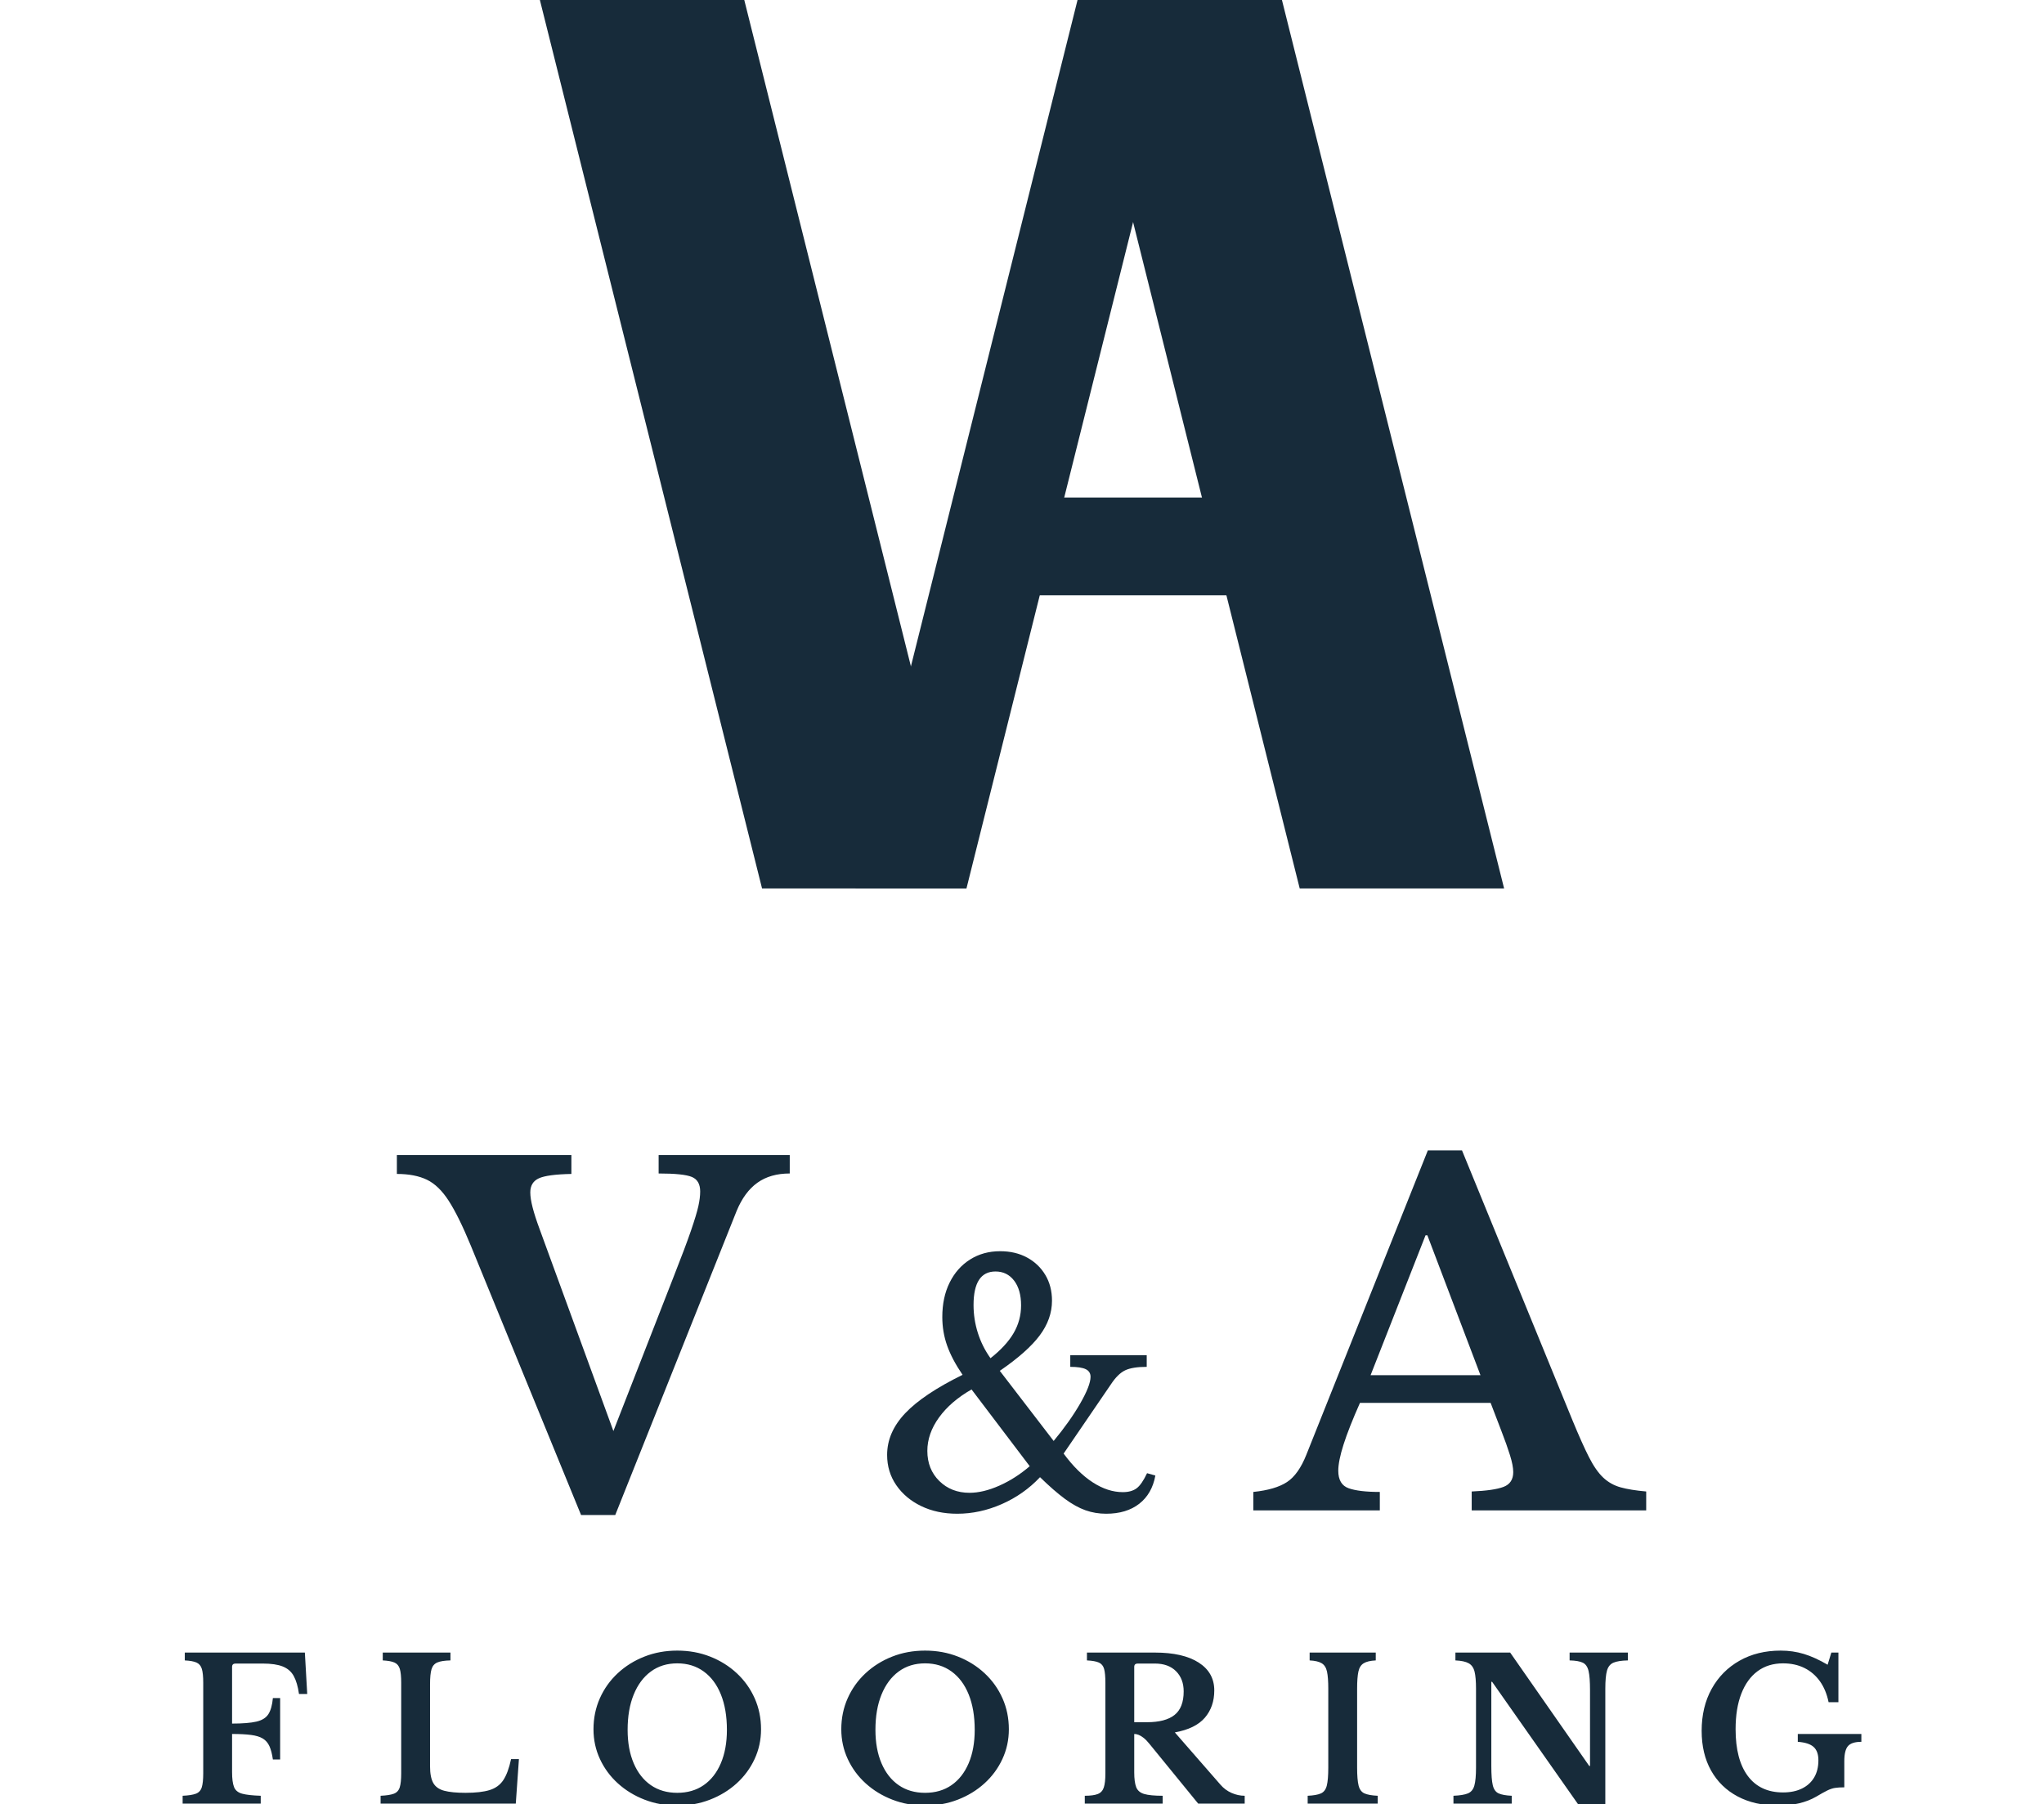
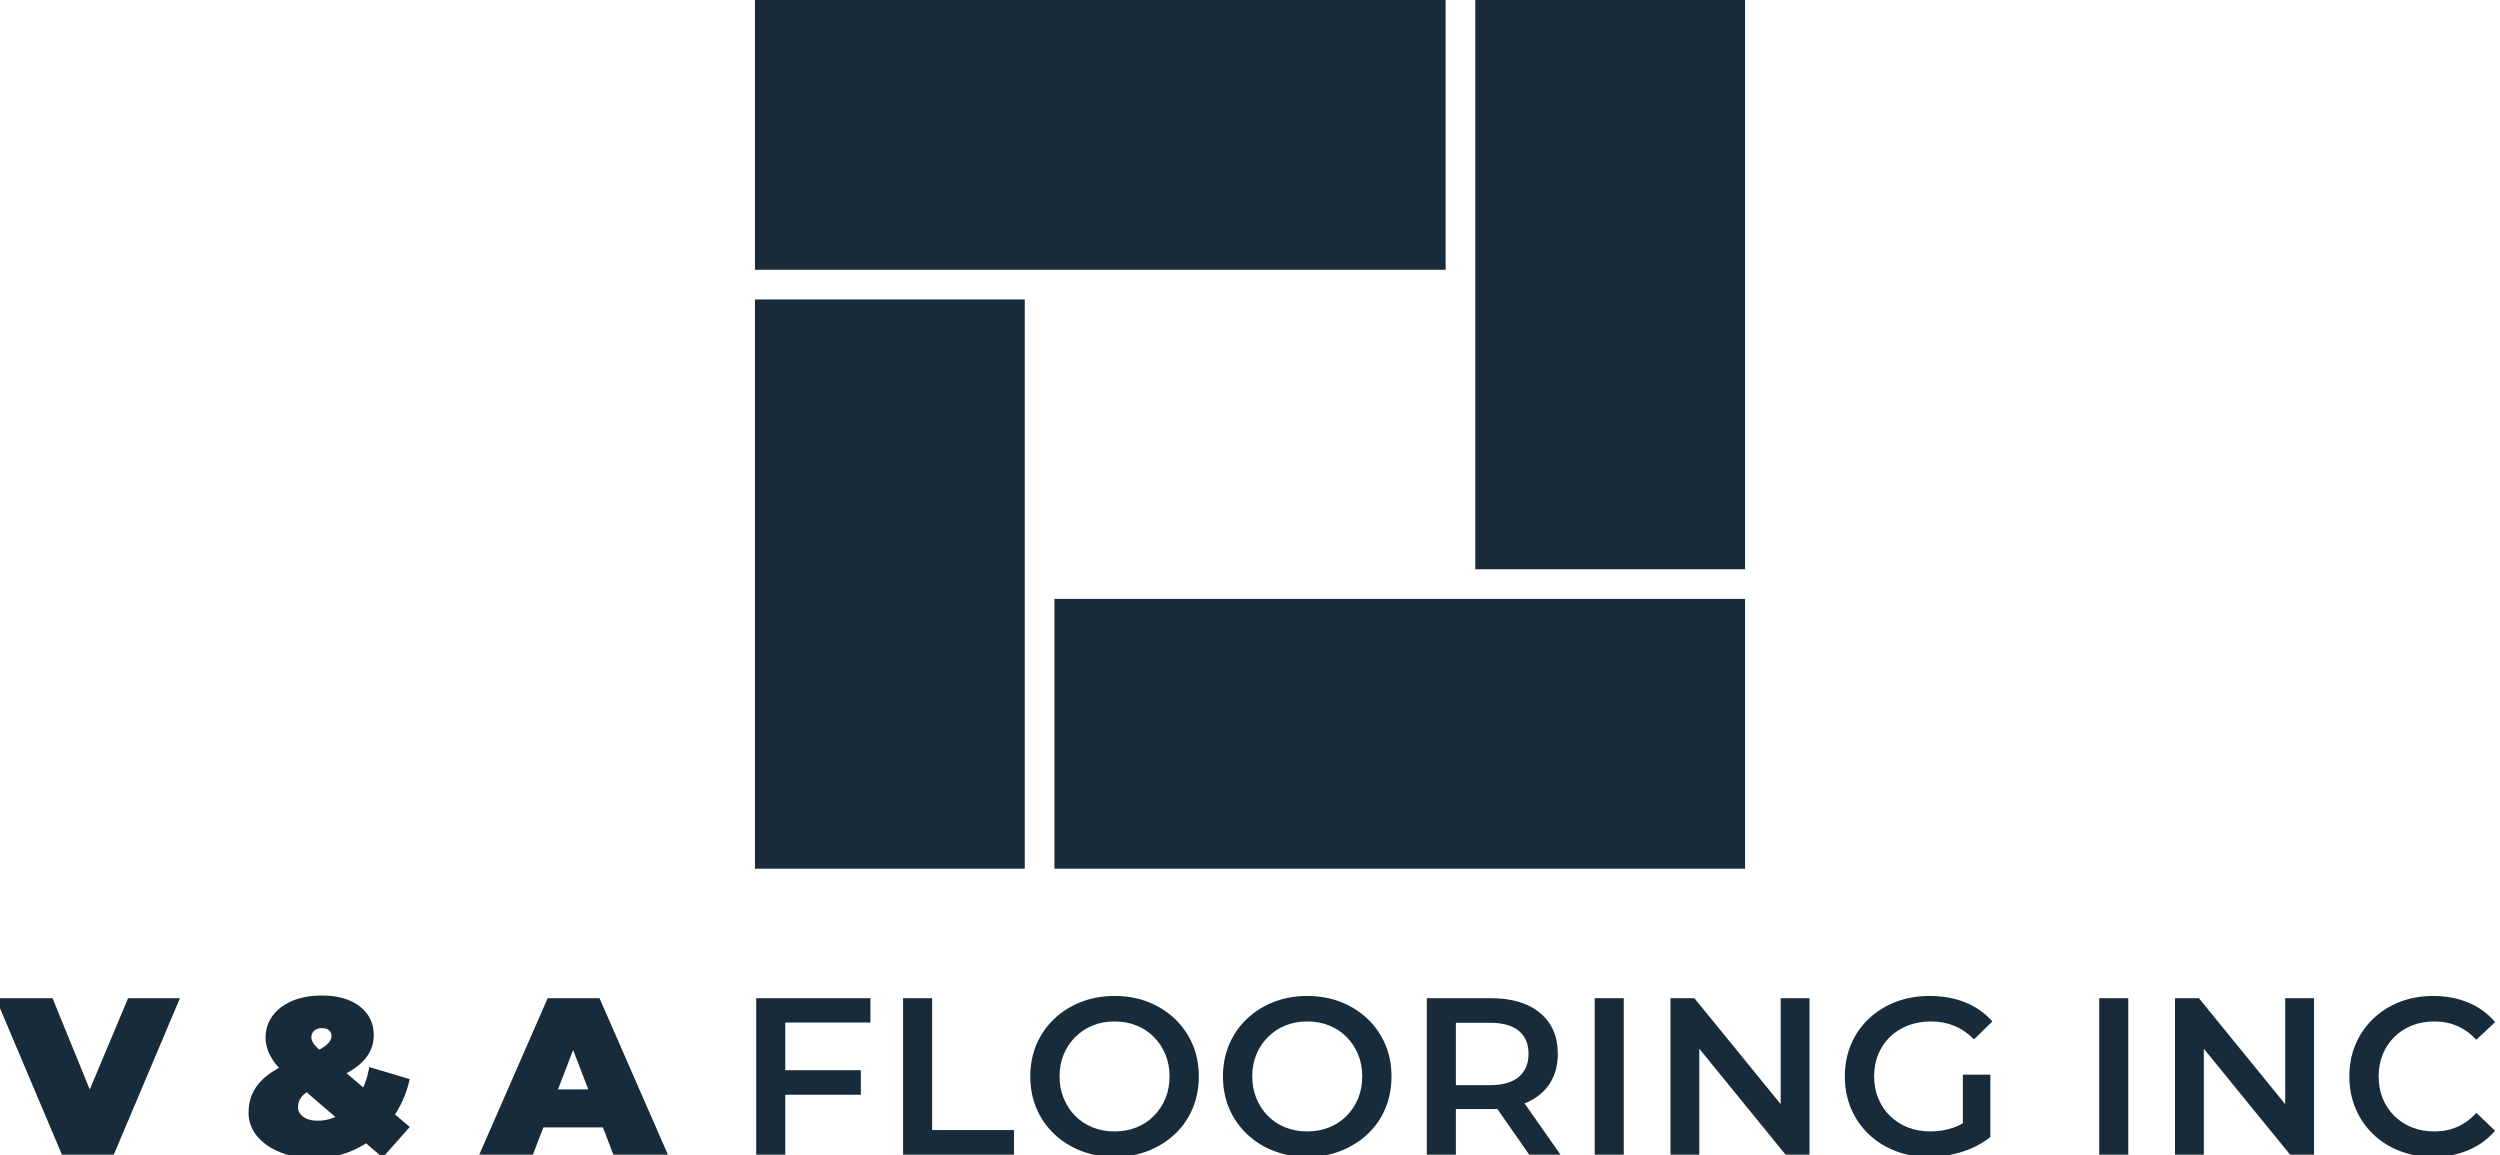
- <svg xmlns="http://www.w3.org/2000/svg" viewBox="0 0 230 203" role="img" aria-labelledby="t">
+ <svg xmlns="http://www.w3.org/2000/svg" viewBox="0 0 926.67 428" role="img" aria-labelledby="t">
  <g fill="#172B3A">
-     <path d="M60.75 0 L83.75 0 L108.75 100 L85.75 100 Z" />
-     <path d="M96.25 100 L108.75 100 L133.75 0 L121.25 0 Z" />
-     <path d="M121.25 0 L144.25 0 L169.25 100 L146.25 100 Z" />
-   </g>
-   <path fill="#172B3A" d="M119.25 56 L135.75 56 L138.5 67 L116.5 67 Z" />
-   <g fill="#172B3A">
-     <path d="M60.71 138.312 69.022 161.065 75.775 143.766Q77.126 140.338 77.749 138.519Q78.372 136.701 78.58 135.766Q78.788 134.831 78.788 134.104Q78.788 132.857 77.853 132.468Q76.918 132.078 74.113 132.078V130.0H88.866V132.078Q86.684 132.078 85.23 133.117Q83.775 134.156 82.892 136.286L69.23 170.519H65.385L52.97 140.182Q51.619 136.909 50.502 135.169Q49.385 133.429 48.035 132.779Q46.684 132.13 44.658 132.13V130.0H64.295V132.13Q61.593 132.182 60.632 132.623Q59.671 133.065 59.671 134.208Q59.671 134.883 59.931 135.896Q60.191 136.909 60.71 138.312Z" />
-     <path d="M141.03 170.0V167.922Q143.524 167.662 144.822 166.805Q146.121 165.948 147.004 163.714L160.666 129.481H164.511L176.926 159.818Q178.017 162.468 178.796 164.0Q179.576 165.532 180.407 166.312Q181.238 167.091 182.355 167.403Q183.472 167.714 185.238 167.87V170.0H165.602V167.87Q168.095 167.766 169.186 167.351Q170.277 166.935 170.277 165.688Q170.277 164.961 169.913 163.792Q169.55 162.623 168.926 161.013L167.731 157.896H153.03Q151.783 160.701 151.186 162.571Q150.589 164.442 150.589 165.532Q150.589 167.091 151.757 167.506Q152.926 167.922 155.264 167.922V170.0ZM154.225 154.779H166.589L160.615 139.039H160.407Z" />
-     <path d="M20.551 203.0V202.117Q21.544 202.073 22.041 201.885Q22.538 201.697 22.703 201.168Q22.869 200.638 22.869 199.6V189.4Q22.869 188.362 22.714 187.844Q22.56 187.325 22.118 187.126Q21.677 186.927 20.794 186.883V186.0H34.305L34.57 190.658H33.643Q33.466 189.4 33.058 188.649Q32.649 187.899 31.821 187.568Q30.994 187.236 29.558 187.236H26.512Q26.114 187.236 26.114 187.612V193.992Q27.903 193.992 28.852 193.771Q29.801 193.551 30.199 192.932Q30.596 192.314 30.706 191.122H31.523V198.032H30.706Q30.574 197.105 30.32 196.542Q30.066 195.979 29.581 195.681Q29.095 195.383 28.256 195.273Q27.417 195.162 26.114 195.162V199.445Q26.114 200.571 26.335 201.134Q26.556 201.697 27.251 201.885Q27.947 202.073 29.338 202.117V203.0ZM42.827 203.0V202.117Q43.821 202.073 44.318 201.885Q44.814 201.697 44.98 201.168Q45.145 200.638 45.145 199.6V189.4Q45.145 188.362 44.991 187.844Q44.836 187.325 44.395 187.126Q43.953 186.927 43.07 186.883V186.0H50.687V186.883Q49.694 186.905 49.208 187.115Q48.722 187.325 48.556 187.877Q48.391 188.429 48.391 189.555V198.805Q48.391 200.042 48.755 200.682Q49.119 201.322 49.992 201.554Q50.864 201.786 52.387 201.786Q54.087 201.786 55.092 201.477Q56.096 201.168 56.637 200.351Q57.178 199.534 57.509 197.988H58.392L58.039 203.0ZM76.209 185.779Q78.196 185.779 79.907 186.453Q81.618 187.126 82.91 188.329Q84.201 189.532 84.919 191.144Q85.636 192.756 85.636 194.632Q85.636 196.421 84.908 197.988Q84.179 199.556 82.888 200.726Q81.596 201.896 79.885 202.558Q78.174 203.221 76.209 203.221Q74.244 203.221 72.533 202.558Q70.822 201.896 69.531 200.726Q68.239 199.556 67.51 197.988Q66.782 196.421 66.782 194.632Q66.782 192.756 67.499 191.144Q68.217 189.532 69.508 188.329Q70.8 187.126 72.511 186.453Q74.222 185.779 76.209 185.779ZM76.209 201.786Q77.931 201.786 79.179 200.925Q80.426 200.064 81.11 198.463Q81.795 196.862 81.795 194.699Q81.795 192.403 81.121 190.725Q80.448 189.047 79.19 188.131Q77.931 187.214 76.209 187.214Q74.487 187.214 73.24 188.131Q71.992 189.047 71.308 190.725Q70.623 192.403 70.623 194.699Q70.623 196.862 71.308 198.463Q71.992 200.064 73.24 200.925Q74.487 201.786 76.209 201.786ZM104.094 185.779Q106.081 185.779 107.792 186.453Q109.503 187.126 110.794 188.329Q112.086 189.532 112.803 191.144Q113.521 192.756 113.521 194.632Q113.521 196.421 112.792 197.988Q112.064 199.556 110.772 200.726Q109.481 201.896 107.769 202.558Q106.058 203.221 104.094 203.221Q102.129 203.221 100.418 202.558Q98.706 201.896 97.415 200.726Q96.123 199.556 95.395 197.988Q94.666 196.421 94.666 194.632Q94.666 192.756 95.384 191.144Q96.101 189.532 97.393 188.329Q98.684 187.126 100.395 186.453Q102.106 185.779 104.094 185.779ZM104.094 201.786Q105.816 201.786 107.063 200.925Q108.31 200.064 108.995 198.463Q109.679 196.862 109.679 194.699Q109.679 192.403 109.006 190.725Q108.332 189.047 107.074 188.131Q105.816 187.214 104.094 187.214Q102.371 187.214 101.124 188.131Q99.877 189.047 99.192 190.725Q98.508 192.403 98.508 194.699Q98.508 196.862 99.192 198.463Q99.877 200.064 101.124 200.925Q102.371 201.786 104.094 201.786ZM136.636 190.261Q136.636 192.094 135.577 193.33Q134.517 194.566 132.199 194.986L137.321 200.858Q137.851 201.477 138.579 201.797Q139.308 202.117 140.058 202.117V203.0H134.826L129.351 196.288Q128.997 195.847 128.688 195.604Q128.379 195.361 128.125 195.262Q127.871 195.162 127.629 195.162V199.49Q127.629 200.571 127.849 201.145Q128.07 201.719 128.755 201.918Q129.439 202.117 130.83 202.117V203.0H122.065V202.117Q123.036 202.117 123.533 201.918Q124.03 201.719 124.206 201.179Q124.383 200.638 124.383 199.6V189.4Q124.383 188.362 124.24 187.844Q124.096 187.325 123.655 187.126Q123.213 186.927 122.308 186.883V186.0H129.947Q133.126 186.0 134.881 187.126Q136.636 188.252 136.636 190.261ZM127.629 187.612V193.838H129.064Q131.139 193.838 132.166 193.021Q133.192 192.204 133.192 190.371Q133.192 188.958 132.331 188.097Q131.47 187.236 129.947 187.236H128.026Q127.629 187.236 127.629 187.612ZM147.145 203.0V202.117Q148.139 202.073 148.636 201.852Q149.132 201.631 149.298 200.969Q149.464 200.306 149.464 198.938V190.062Q149.464 188.804 149.32 188.142Q149.177 187.479 148.724 187.203Q148.271 186.927 147.366 186.883V186.0H154.806V186.883Q153.901 186.927 153.449 187.203Q152.996 187.479 152.853 188.142Q152.709 188.804 152.709 190.062V198.938Q152.709 200.306 152.875 200.969Q153.04 201.631 153.537 201.852Q154.034 202.073 155.027 202.117V203.0ZM177.679 203.221 167.899 189.29H167.81V198.783Q167.81 200.24 167.976 200.936Q168.142 201.631 168.638 201.852Q169.135 202.073 170.106 202.117V203.0H163.549V202.117Q164.631 202.073 165.172 201.852Q165.713 201.631 165.901 200.969Q166.088 200.306 166.088 198.938V190.062Q166.088 188.804 165.923 188.142Q165.757 187.479 165.26 187.203Q164.764 186.927 163.77 186.883V186.0H169.93L178.827 198.761H178.916V190.217Q178.916 188.76 178.75 188.064Q178.584 187.369 178.099 187.137Q177.613 186.905 176.619 186.883V186.0H183.177V186.883Q182.095 186.905 181.554 187.137Q181.013 187.369 180.825 188.031Q180.638 188.694 180.638 190.062V203.221ZM200.11 203.221Q197.461 203.221 195.529 202.194Q193.597 201.168 192.538 199.28Q191.478 197.392 191.478 194.809Q191.478 192.116 192.604 190.084Q193.73 188.053 195.739 186.916Q197.748 185.779 200.375 185.779Q201.744 185.779 202.981 186.155Q204.217 186.53 205.652 187.369L206.071 186.0H206.866V191.586H205.762Q205.475 190.195 204.78 189.223Q204.084 188.252 203.036 187.733Q201.987 187.214 200.64 187.214Q198.962 187.214 197.77 188.097Q196.578 188.981 195.938 190.636Q195.297 192.292 195.297 194.632Q195.297 198.055 196.677 199.898Q198.057 201.742 200.64 201.742Q201.877 201.742 202.771 201.3Q203.665 200.858 204.14 200.053Q204.614 199.247 204.614 198.121Q204.614 197.105 204.073 196.619Q203.532 196.134 202.296 196.045V195.162H209.449V196.045Q208.368 196.045 207.948 196.52Q207.529 196.995 207.529 198.231V201.168Q206.888 201.168 206.48 201.234Q206.071 201.3 205.619 201.521Q205.166 201.742 204.349 202.227Q203.51 202.713 202.44 202.967Q201.369 203.221 200.11 203.221Z" />
-   </g>
-   <g fill="#172B3A">
-     <path d="M107.715 170.374Q105.433 170.374 103.657 169.514Q101.88 168.654 100.851 167.157Q99.823 165.661 99.823 163.754Q99.823 161.21 101.861 159.06Q103.9 156.909 108.313 154.74Q107.116 152.982 106.574 151.448Q106.032 149.915 106.032 148.232Q106.032 146.025 106.855 144.361Q107.677 142.696 109.155 141.761Q110.632 140.826 112.54 140.826Q114.26 140.826 115.569 141.537Q116.878 142.247 117.626 143.5Q118.375 144.753 118.375 146.399Q118.375 148.456 116.991 150.308Q115.607 152.159 112.502 154.291L118.562 162.183Q120.394 159.976 121.554 157.956Q122.713 155.937 122.713 154.964Q122.713 154.366 122.171 154.104Q121.629 153.842 120.432 153.842V152.533H129.034V153.842Q127.426 153.842 126.603 154.235Q125.78 154.628 124.995 155.824L119.684 163.604Q121.255 165.736 122.956 166.839Q124.658 167.943 126.341 167.943Q127.314 167.943 127.894 167.513Q128.473 167.083 129.072 165.811L130.007 166.073Q129.633 168.13 128.193 169.252Q126.753 170.374 124.471 170.374Q123.237 170.374 122.134 169.981Q121.03 169.589 119.815 168.691Q118.599 167.793 117.028 166.26Q115.195 168.205 112.727 169.289Q110.258 170.374 107.715 170.374ZM109.099 168.018Q110.632 168.018 112.446 167.214Q114.26 166.409 115.869 165.025L109.323 156.385Q106.967 157.732 105.658 159.546Q104.349 161.36 104.349 163.305Q104.349 165.362 105.695 166.69Q107.042 168.018 109.099 168.018ZM111.455 152.87Q113.213 151.486 114.055 150.046Q114.896 148.606 114.896 146.923Q114.896 145.165 114.111 144.136Q113.325 143.108 112.016 143.108Q109.548 143.108 109.548 146.885Q109.548 148.494 110.034 150.027Q110.52 151.561 111.455 152.87Z" />
+     <path d="M279.84 0 L535.84 0 L535.84 100 L279.84 100 Z" />
+     <path d="M546.84 0 L646.84 0 L646.84 211 L546.84 211 Z" />
+     <path d="M390.84 222 L646.84 222 L646.84 322 L390.84 322 Z" />
+     <path d="M279.84 111 L379.84 111 L379.84 322 L279.84 322 Z" />
+     <path d="M22.951 428.0 -1.574 370.0H19.471L39.44 418.969H26.929L47.477 370.0H66.7L42.174 428.0ZM141.851 429.077 106.72 398.917Q103.903 396.597 102.08 394.236Q100.257 391.874 99.346 389.471Q98.434 387.069 98.434 384.666Q98.434 380.026 101.044 376.504Q103.654 372.983 108.336 370.994Q113.017 369.006 119.314 369.006Q125.114 369.006 129.423 370.787Q133.731 372.569 136.134 375.883Q138.537 379.197 138.537 383.671Q138.537 387.649 136.507 390.88Q134.477 394.111 130.293 396.763Q126.109 399.414 119.729 401.817Q116.414 403.06 114.343 404.386Q112.271 405.711 111.36 407.161Q110.449 408.611 110.449 410.434Q110.449 411.76 111.319 412.92Q112.189 414.08 113.804 414.743Q115.42 415.406 117.74 415.406Q122.214 415.406 126.15 413.044Q130.086 410.683 132.944 406.209Q135.803 401.734 136.88 395.52L151.877 399.994Q149.971 408.529 144.959 415.157Q139.946 421.786 132.613 425.556Q125.28 429.326 116.331 429.326Q109.371 429.326 103.903 427.13Q98.434 424.934 95.286 421.123Q92.137 417.311 92.137 412.506Q92.137 407.7 94.25 404.013Q96.363 400.326 100.796 397.384Q105.229 394.443 112.023 391.874Q116.166 390.3 118.527 388.974Q120.889 387.649 121.883 386.447Q122.877 385.246 122.877 384.086Q122.877 382.76 122.007 381.931Q121.137 381.103 119.397 381.103Q117.491 381.103 116.456 382.056Q115.42 383.009 115.42 384.417Q115.42 385.329 115.876 386.24Q116.331 387.151 117.657 388.436Q118.983 389.72 121.386 391.791L151.877 417.726ZM177.646 428.0 203.0 370.0H222.223L247.577 428.0H227.36L208.634 379.28H216.257L197.531 428.0ZM192.726 417.891 197.697 403.806H224.377L229.349 417.891Z" />
+     <path d="M280.306 428.0V370.0H322.646V379.031H291.077V428.0ZM290.166 405.794V396.68H319.083V405.794ZM334.743 428.0V370.0H345.514V418.886H375.84V428.0ZM413.209 428.829Q406.414 428.829 400.697 426.591Q394.98 424.354 390.754 420.336Q386.529 416.317 384.209 410.89Q381.889 405.463 381.889 399.0Q381.889 392.537 384.209 387.11Q386.529 381.683 390.754 377.664Q394.98 373.646 400.697 371.409Q406.414 369.171 413.126 369.171Q419.92 369.171 425.596 371.409Q431.271 373.646 435.497 377.664Q439.723 381.683 442.043 387.11Q444.363 392.537 444.363 399.0Q444.363 405.463 442.043 410.931Q439.723 416.4 435.497 420.377Q431.271 424.354 425.596 426.591Q419.92 428.829 413.209 428.829ZM413.126 419.383Q417.517 419.383 421.246 417.891Q424.974 416.4 427.709 413.624Q430.443 410.849 431.976 407.161Q433.509 403.474 433.509 399.0Q433.509 394.526 431.976 390.839Q430.443 387.151 427.709 384.376Q424.974 381.6 421.246 380.109Q417.517 378.617 413.126 378.617Q408.734 378.617 405.047 380.109Q401.36 381.6 398.584 384.376Q395.809 387.151 394.276 390.839Q392.743 394.526 392.743 399.0Q392.743 403.391 394.276 407.12Q395.809 410.849 398.543 413.624Q401.277 416.4 405.006 417.891Q408.734 419.383 413.126 419.383ZM484.631 428.829Q477.837 428.829 472.12 426.591Q466.403 424.354 462.177 420.336Q457.951 416.317 455.631 410.89Q453.311 405.463 453.311 399.0Q453.311 392.537 455.631 387.11Q457.951 381.683 462.177 377.664Q466.403 373.646 472.12 371.409Q477.837 369.171 484.549 369.171Q491.343 369.171 497.019 371.409Q502.694 373.646 506.92 377.664Q511.146 381.683 513.466 387.11Q515.786 392.537 515.786 399.0Q515.786 405.463 513.466 410.931Q511.146 416.4 506.92 420.377Q502.694 424.354 497.019 426.591Q491.343 428.829 484.631 428.829ZM484.549 419.383Q488.94 419.383 492.669 417.891Q496.397 416.4 499.131 413.624Q501.866 410.849 503.399 407.161Q504.931 403.474 504.931 399.0Q504.931 394.526 503.399 390.839Q501.866 387.151 499.131 384.376Q496.397 381.6 492.669 380.109Q488.94 378.617 484.549 378.617Q480.157 378.617 476.47 380.109Q472.783 381.6 470.007 384.376Q467.231 387.151 465.699 390.839Q464.166 394.526 464.166 399.0Q464.166 403.391 465.699 407.12Q467.231 410.849 469.966 413.624Q472.7 416.4 476.429 417.891Q480.157 419.383 484.549 419.383ZM528.877 428.0V370.0H552.657Q564.257 370.0 570.844 375.469Q577.431 380.937 577.431 390.631Q577.431 397.011 574.449 401.61Q571.466 406.209 565.956 408.653Q560.446 411.097 552.74 411.097H534.843L539.649 406.209V428.0ZM566.826 428.0 552.16 406.954H563.677L578.426 428.0ZM539.649 407.369 534.843 402.231H552.243Q559.369 402.231 562.973 399.166Q566.577 396.1 566.577 390.631Q566.577 385.08 562.973 382.097Q559.369 379.114 552.243 379.114H534.843L539.649 373.811ZM591.103 428.0V370.0H601.874V428.0ZM619.191 428.0V370.0H628.057L664.431 414.66H660.04V370.0H670.729V428.0H661.863L625.489 383.34H629.88V428.0ZM715.057 428.829Q708.263 428.829 702.587 426.633Q696.911 424.437 692.686 420.419Q688.46 416.4 686.14 410.931Q683.82 405.463 683.82 399.0Q683.82 392.537 686.14 387.069Q688.46 381.6 692.727 377.581Q696.994 373.563 702.711 371.367Q708.429 369.171 715.223 369.171Q722.597 369.171 728.521 371.574Q734.446 373.977 738.506 378.617L731.711 385.246Q728.314 381.849 724.379 380.233Q720.443 378.617 715.72 378.617Q711.163 378.617 707.269 380.109Q703.374 381.6 700.557 384.334Q697.74 387.069 696.207 390.797Q694.674 394.526 694.674 399.0Q694.674 403.391 696.207 407.12Q697.74 410.849 700.557 413.624Q703.374 416.4 707.186 417.891Q710.997 419.383 715.637 419.383Q719.946 419.383 723.964 418.016Q727.983 416.649 731.629 413.417L737.76 421.454Q733.203 425.1 727.196 426.964Q721.189 428.829 715.057 428.829ZM737.76 421.454 727.569 420.046V398.337H737.76ZM778.111 428.0V370.0H788.883V428.0ZM806.2 428.0V370.0H815.066L851.44 414.66H847.049V370.0H857.737V428.0H848.871L812.497 383.34H816.889V428.0ZM901.817 428.829Q895.189 428.829 889.513 426.633Q883.837 424.437 879.653 420.419Q875.469 416.4 873.149 410.931Q870.829 405.463 870.829 399.0Q870.829 392.537 873.149 387.069Q875.469 381.6 879.694 377.581Q883.92 373.563 889.554 371.367Q895.189 369.171 901.9 369.171Q909.026 369.171 914.909 371.616Q920.791 374.06 924.851 378.866L917.891 385.411Q914.743 382.014 910.849 380.316Q906.954 378.617 902.397 378.617Q897.84 378.617 894.07 380.109Q890.3 381.6 887.524 384.334Q884.749 387.069 883.216 390.797Q881.683 394.526 881.683 399.0Q881.683 403.474 883.216 407.203Q884.749 410.931 887.524 413.666Q890.3 416.4 894.07 417.891Q897.84 419.383 902.397 419.383Q906.954 419.383 910.849 417.684Q914.743 415.986 917.891 412.506L924.851 419.134Q920.791 423.857 914.909 426.343Q909.026 428.829 901.817 428.829Z" />
  </g>
</svg>
